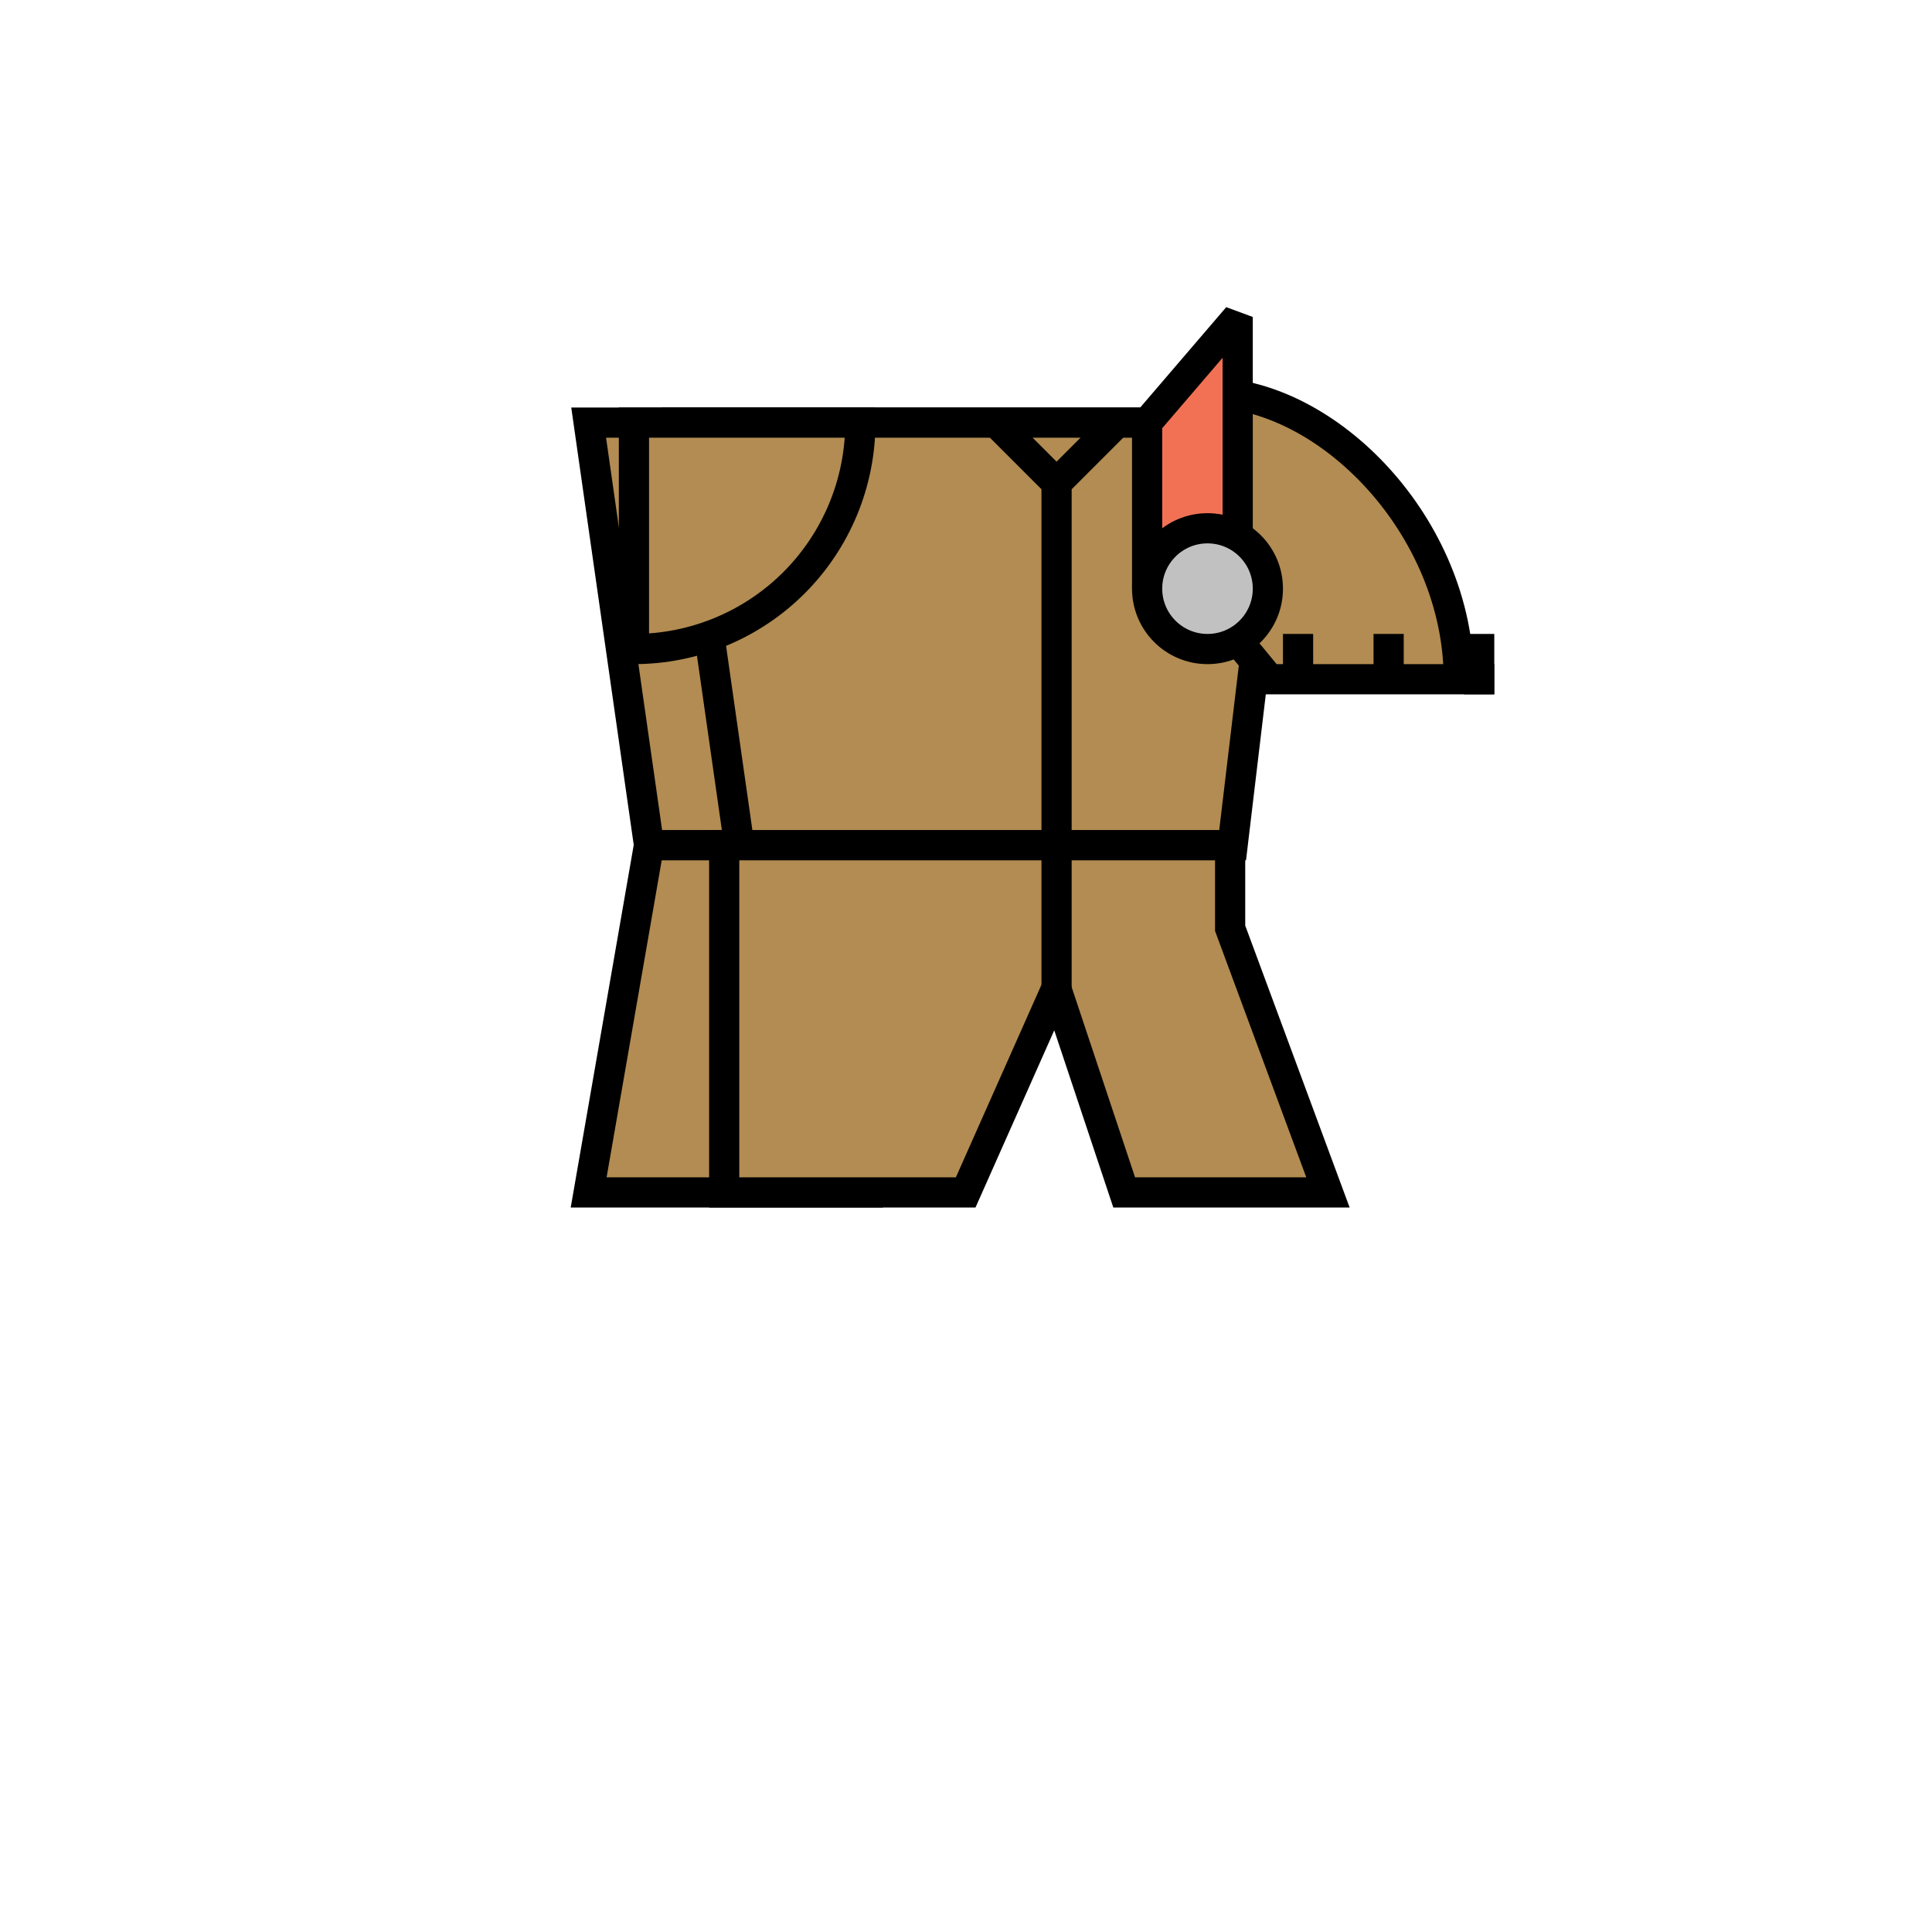
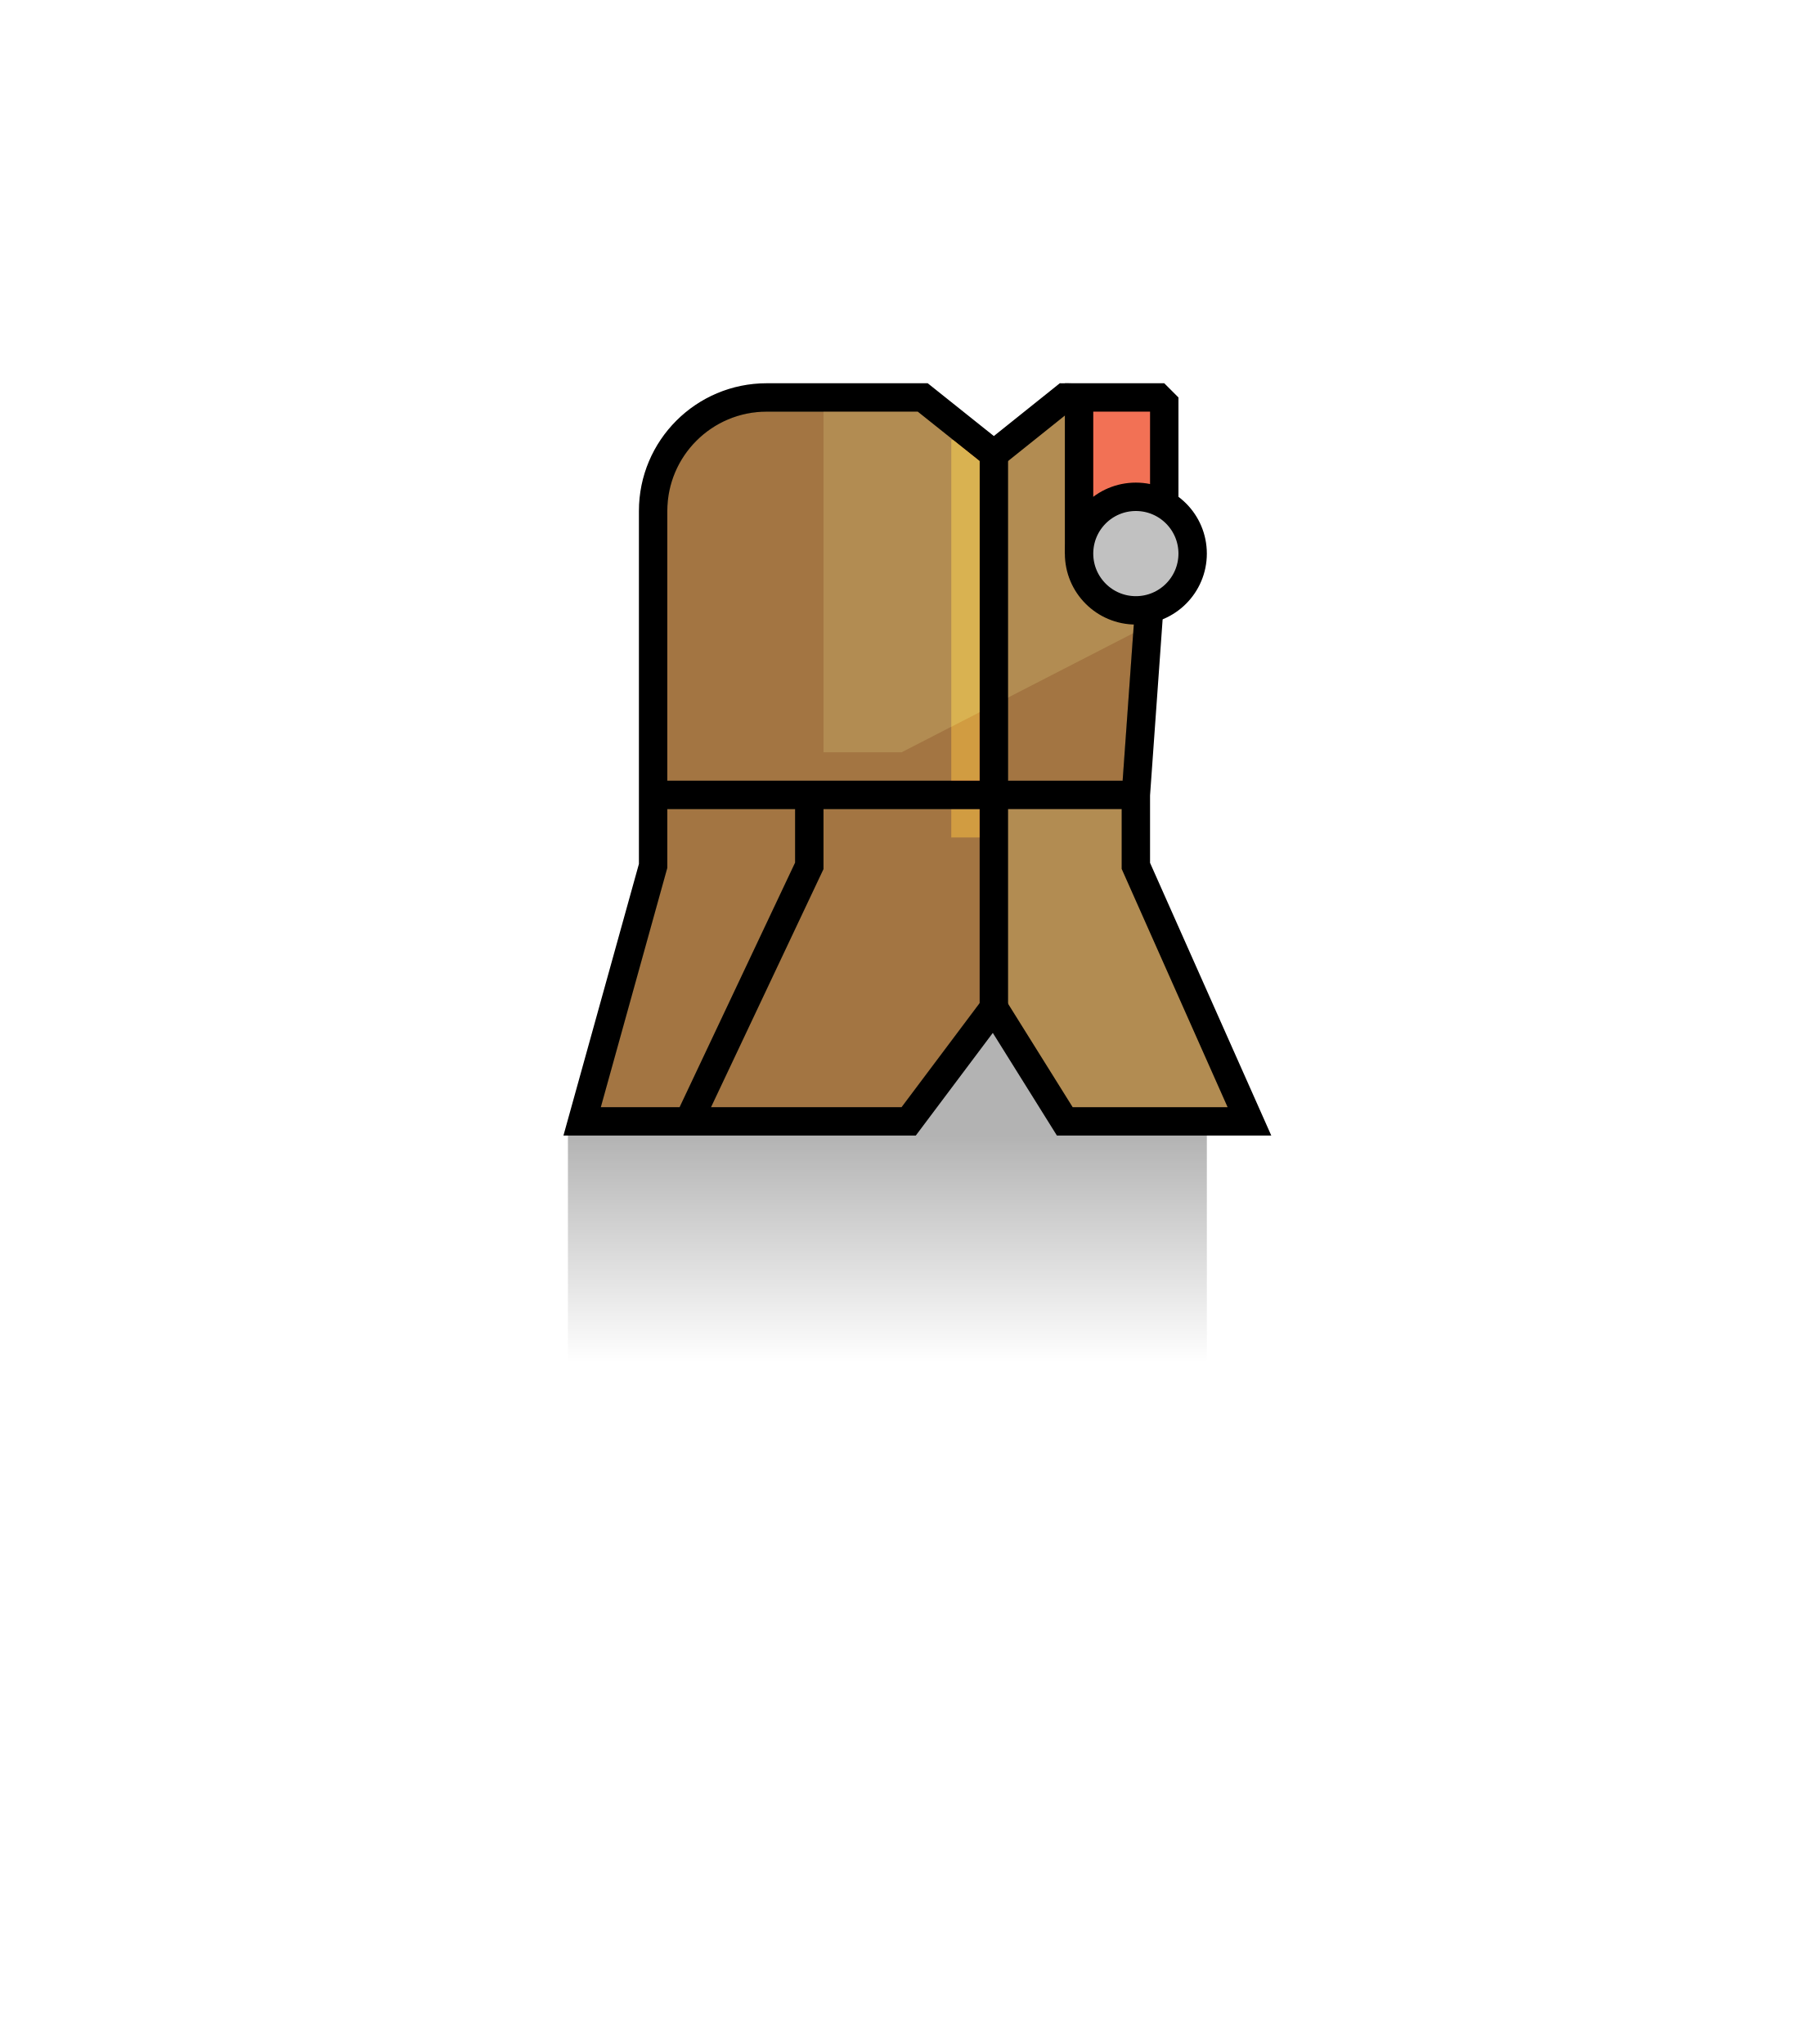
- <svg xmlns="http://www.w3.org/2000/svg" width="128" height="128" viewBox="0 0 128 128" fill="none">
-   <path d="M79.02 28H39L43 56H75.685L79.02 28Z" fill="#B28C52" stroke="black" stroke-width="2" />
-   <path d="M57.5 79H39L42.998 56H57.5V79Z" fill="#B28C52" stroke="black" stroke-width="2" />
-   <path d="M85 28H44.98L48.98 56H81.664L85 28Z" fill="#B28C52" stroke="black" stroke-width="2" />
-   <path d="M80 40L84.106 45L96.648 45C96.648 34.962 88.02 26 80 26L80 40Z" fill="#B28C52" />
-   <path d="M99 45L96.648 45M96.648 45L84.106 45L80 40L80 26C88.02 26 96.648 34.962 96.648 45Z" stroke="black" stroke-width="2" />
-   <path d="M76 38L76 28L82 21L82 42L78 42L78 38L76 38Z" fill="#F27155" />
-   <path d="M76 28L75 28L75 27.63L75.241 27.349L76 28ZM76 38L76 39L75 39L75 38L76 38ZM78 42L78 43L77 43L77 42L78 42ZM82 42L83 42L83 43L82 43L82 42ZM82 21L81.241 20.349L83 21L82 21ZM78 38L78 37L79 37L79 38L78 38ZM77 28L77 38L75 38L75 28L77 28ZM78 41L82 41L82 43L78 43L78 41ZM82.759 21.651L76.759 28.651L75.241 27.349L81.241 20.349L82.759 21.651ZM76 37L78 37L78 39L76 39L76 37ZM79 38L79 42L77 42L77 38L79 38ZM81 42L81 21L83 21L83 42L81 42Z" fill="black" />
-   <path d="M81.5 56H47.98V79H63.98L69.98 65.5L74.48 79H87.98L81.5 61.5V56Z" fill="#B28C52" stroke="black" stroke-width="2" />
-   <path d="M86 42L86 45" stroke="black" stroke-width="2" />
-   <path d="M92 42L92 45" stroke="black" stroke-width="2" />
-   <path d="M98 42L98 46" stroke="black" stroke-width="2" />
+ <svg xmlns="http://www.w3.org/2000/svg" width="128" height="144" viewBox="0 0 128 144" fill="none">
+   <path d="M81.501 34.987L80 56V61L88 79H74.995L70 71L64 79H48.5H41L46 61V56V42V36C46 31.582 49.582 28 54 28H64.99L70 32L74.995 28C78.78 28 81.771 31.212 81.501 34.987Z" fill="#B28C52" />
+   <path d="M57 56H80M57 56H46M57 56V61L48.5 79M80 56L81.501 34.987C81.771 31.212 78.78 28 74.995 28V28L70 32L64.99 28H54C49.582 28 46 31.582 46 36V42V56M80 56V61L88 79H74.995L70 71L64 79H48.5M46 56V61L41 79H48.5" stroke="black" stroke-width="2" />
+   <path d="M76 38L76 28L82 28L82 38L76 38Z" fill="#F27155" />
+   <path d="M76 28L75 28L75 27L76 27L76 28ZM76 38L76 39L75 39L75 38L76 38ZM82 28L82 27L83 28L82 28ZM82 38L83 38L83 39L82 39L82 38ZM77 28L77 38L75 38L75 28L77 28ZM82 29L76 29L76 27L82 27L82 29ZM81 38L81 28L83 28L83 38L81 38ZM76 37L82 37L82 39L76 39L76 37Z" fill="black" />
  <circle cx="80" cy="39" r="4" fill="#C1C1C1" stroke="black" stroke-width="2" />
-   <path d="M70 32L70 66M70 32L66 28M70 32L74 28" stroke="black" stroke-width="2" />
-   <path d="M57 28C57 29.97 56.612 31.92 55.858 33.74C55.104 35.56 53.999 37.214 52.607 38.607C51.214 39.999 49.56 41.104 47.74 41.858C45.92 42.612 43.97 43 42 43L42 28H57Z" fill="#B28C52" stroke="black" stroke-width="2" />
+   <path d="M70 32L70 72" stroke="black" stroke-width="2" />
+   <path opacity="0.3" d="M40 96H85V79H75L70 71.5L64 79H40V96Z" fill="url(#paint0_linear_3511_13992)" />
+   <g style="mix-blend-mode:overlay" opacity="0.2">
+     <path d="M47 31L52 28H58V53H63.5L81 44L80 53V55H70V71L64 79L41.5 78.5L47 55V31Z" fill="black" />
+   </g>
+   <g style="mix-blend-mode:overlay" opacity="0.5">
+     <rect x="67" y="31" width="2" height="24" fill="#FFD37E" />
+   </g>
+   <g style="mix-blend-mode:overlay" opacity="0.5">
+     <rect x="67" y="57" width="2" height="2" fill="#FFD37E" />
+   </g>
+   <defs>
+     <linearGradient id="paint0_linear_3511_13992" x1="60.5" y1="80" x2="60.5" y2="96" gradientUnits="userSpaceOnUse">
+       <stop />
+       <stop offset="1" stop-opacity="0" />
+     </linearGradient>
+   </defs>
</svg>
